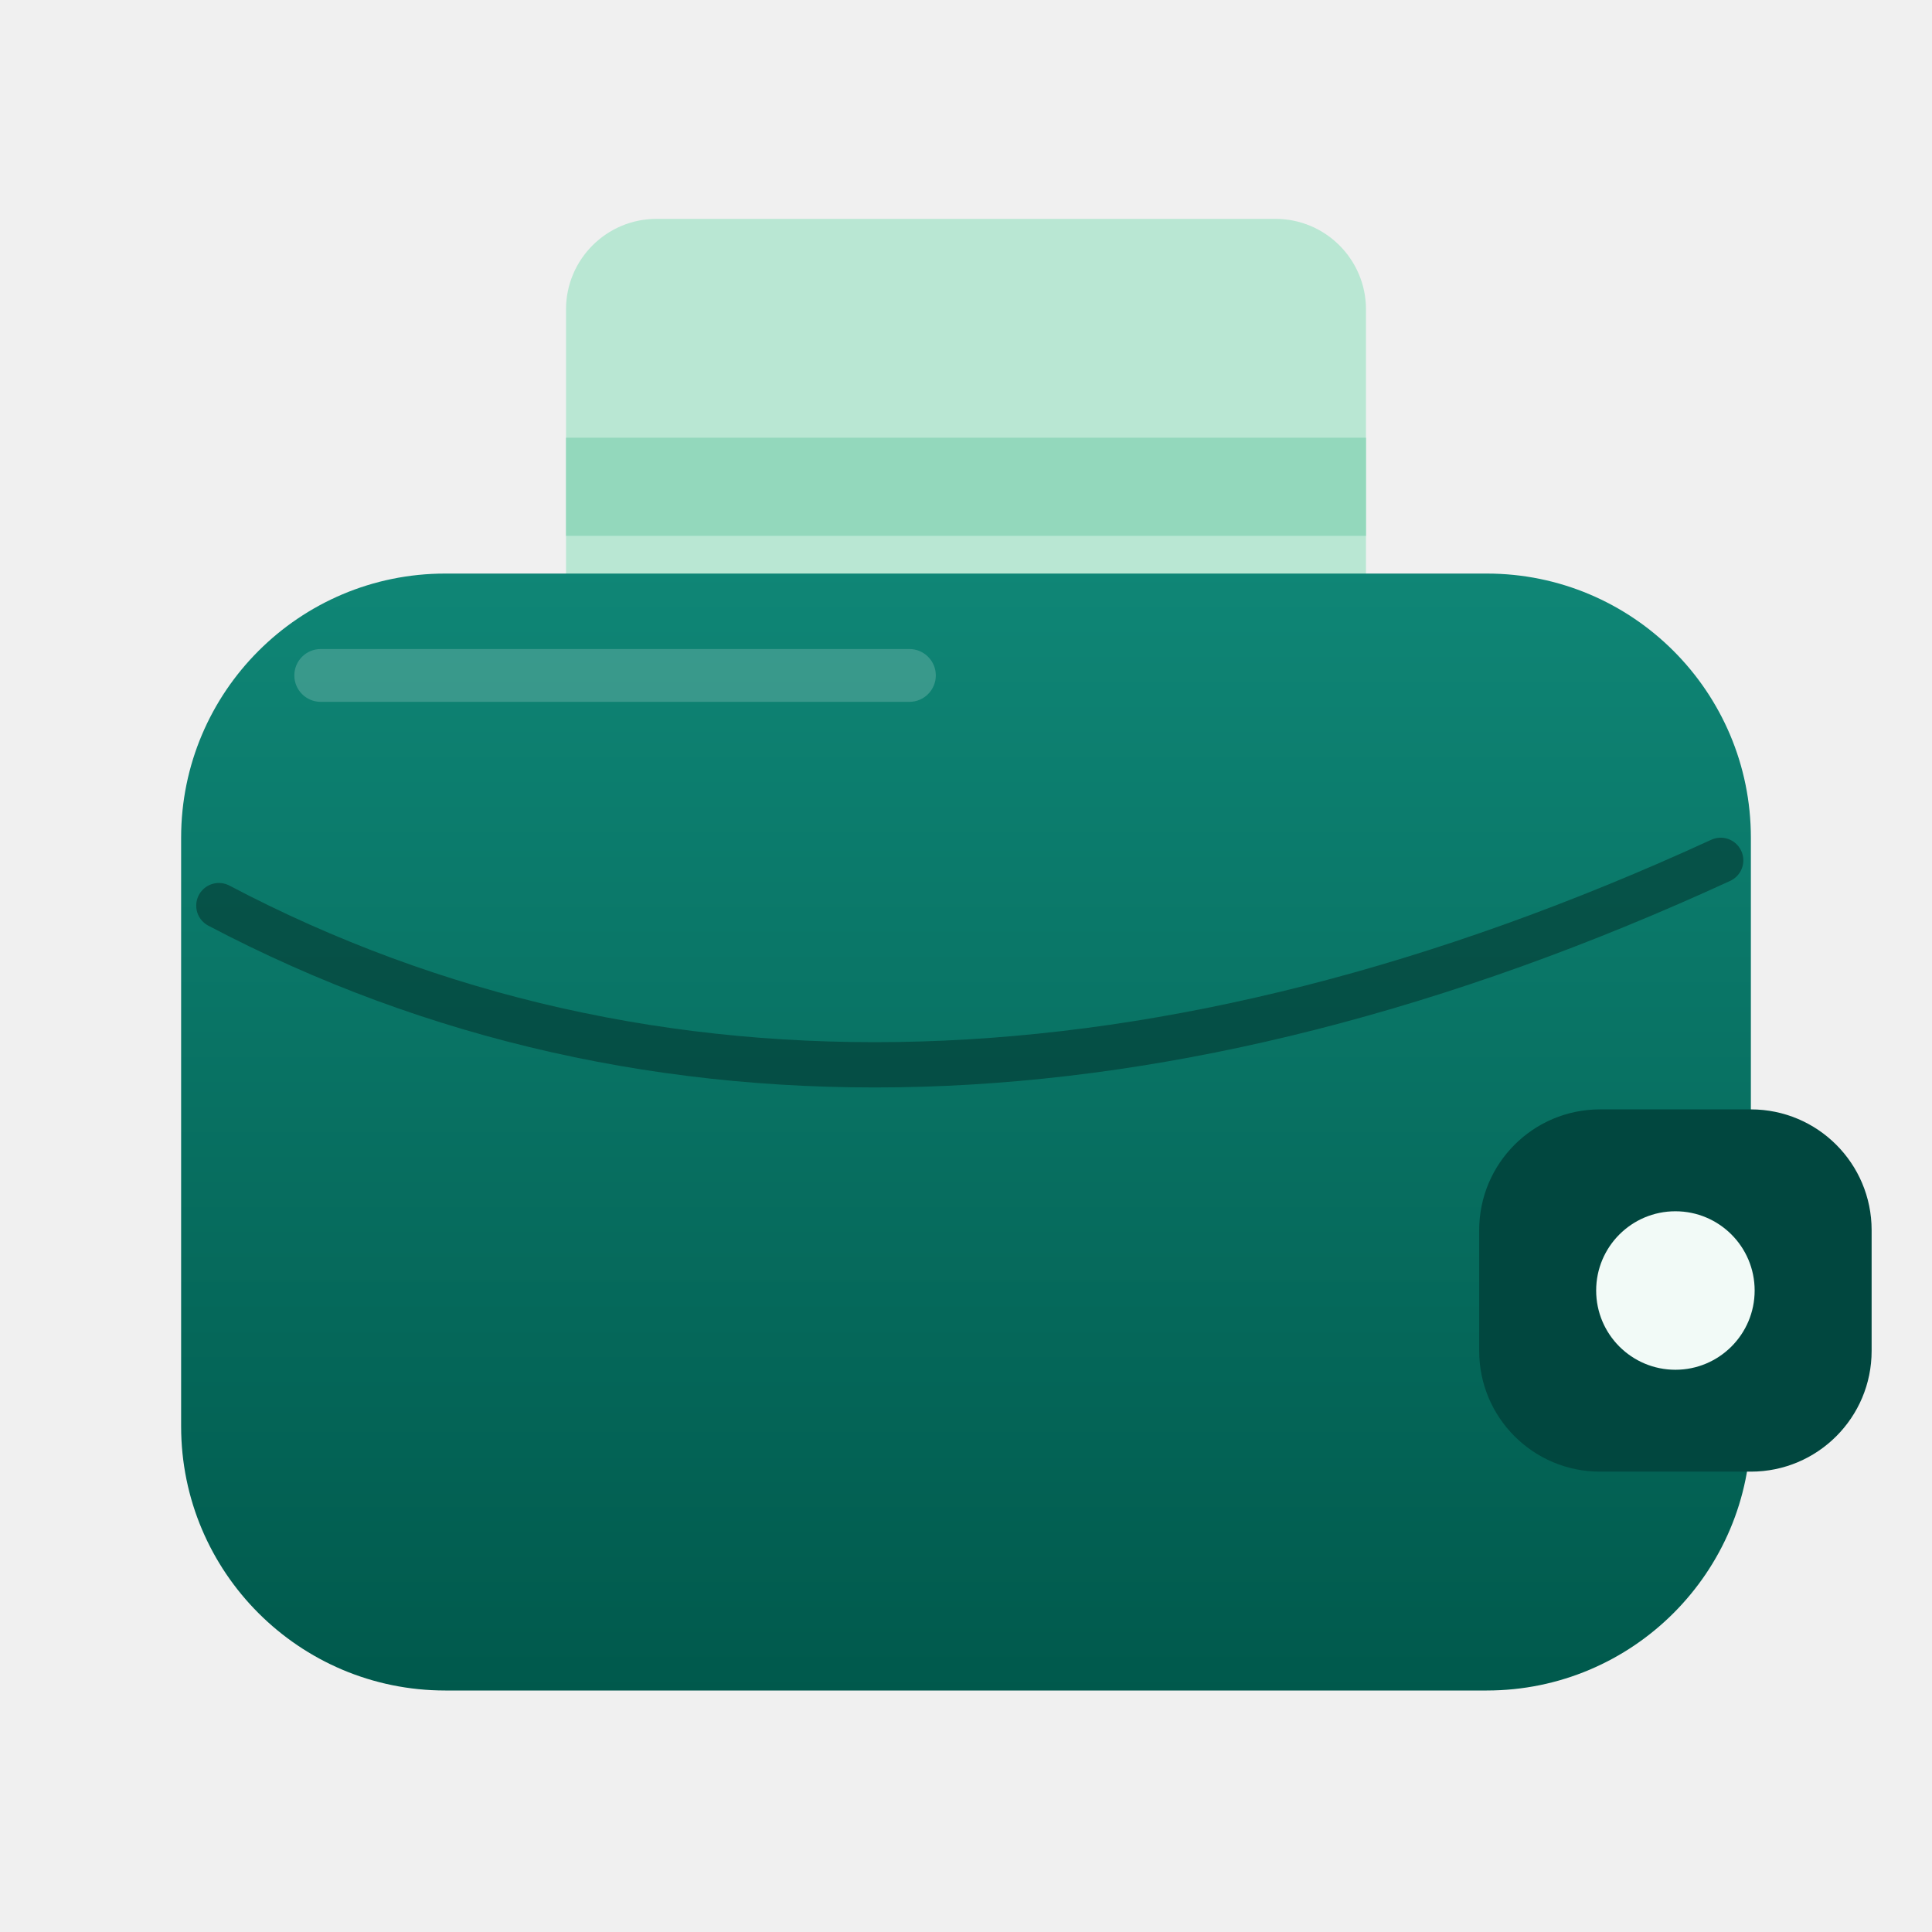
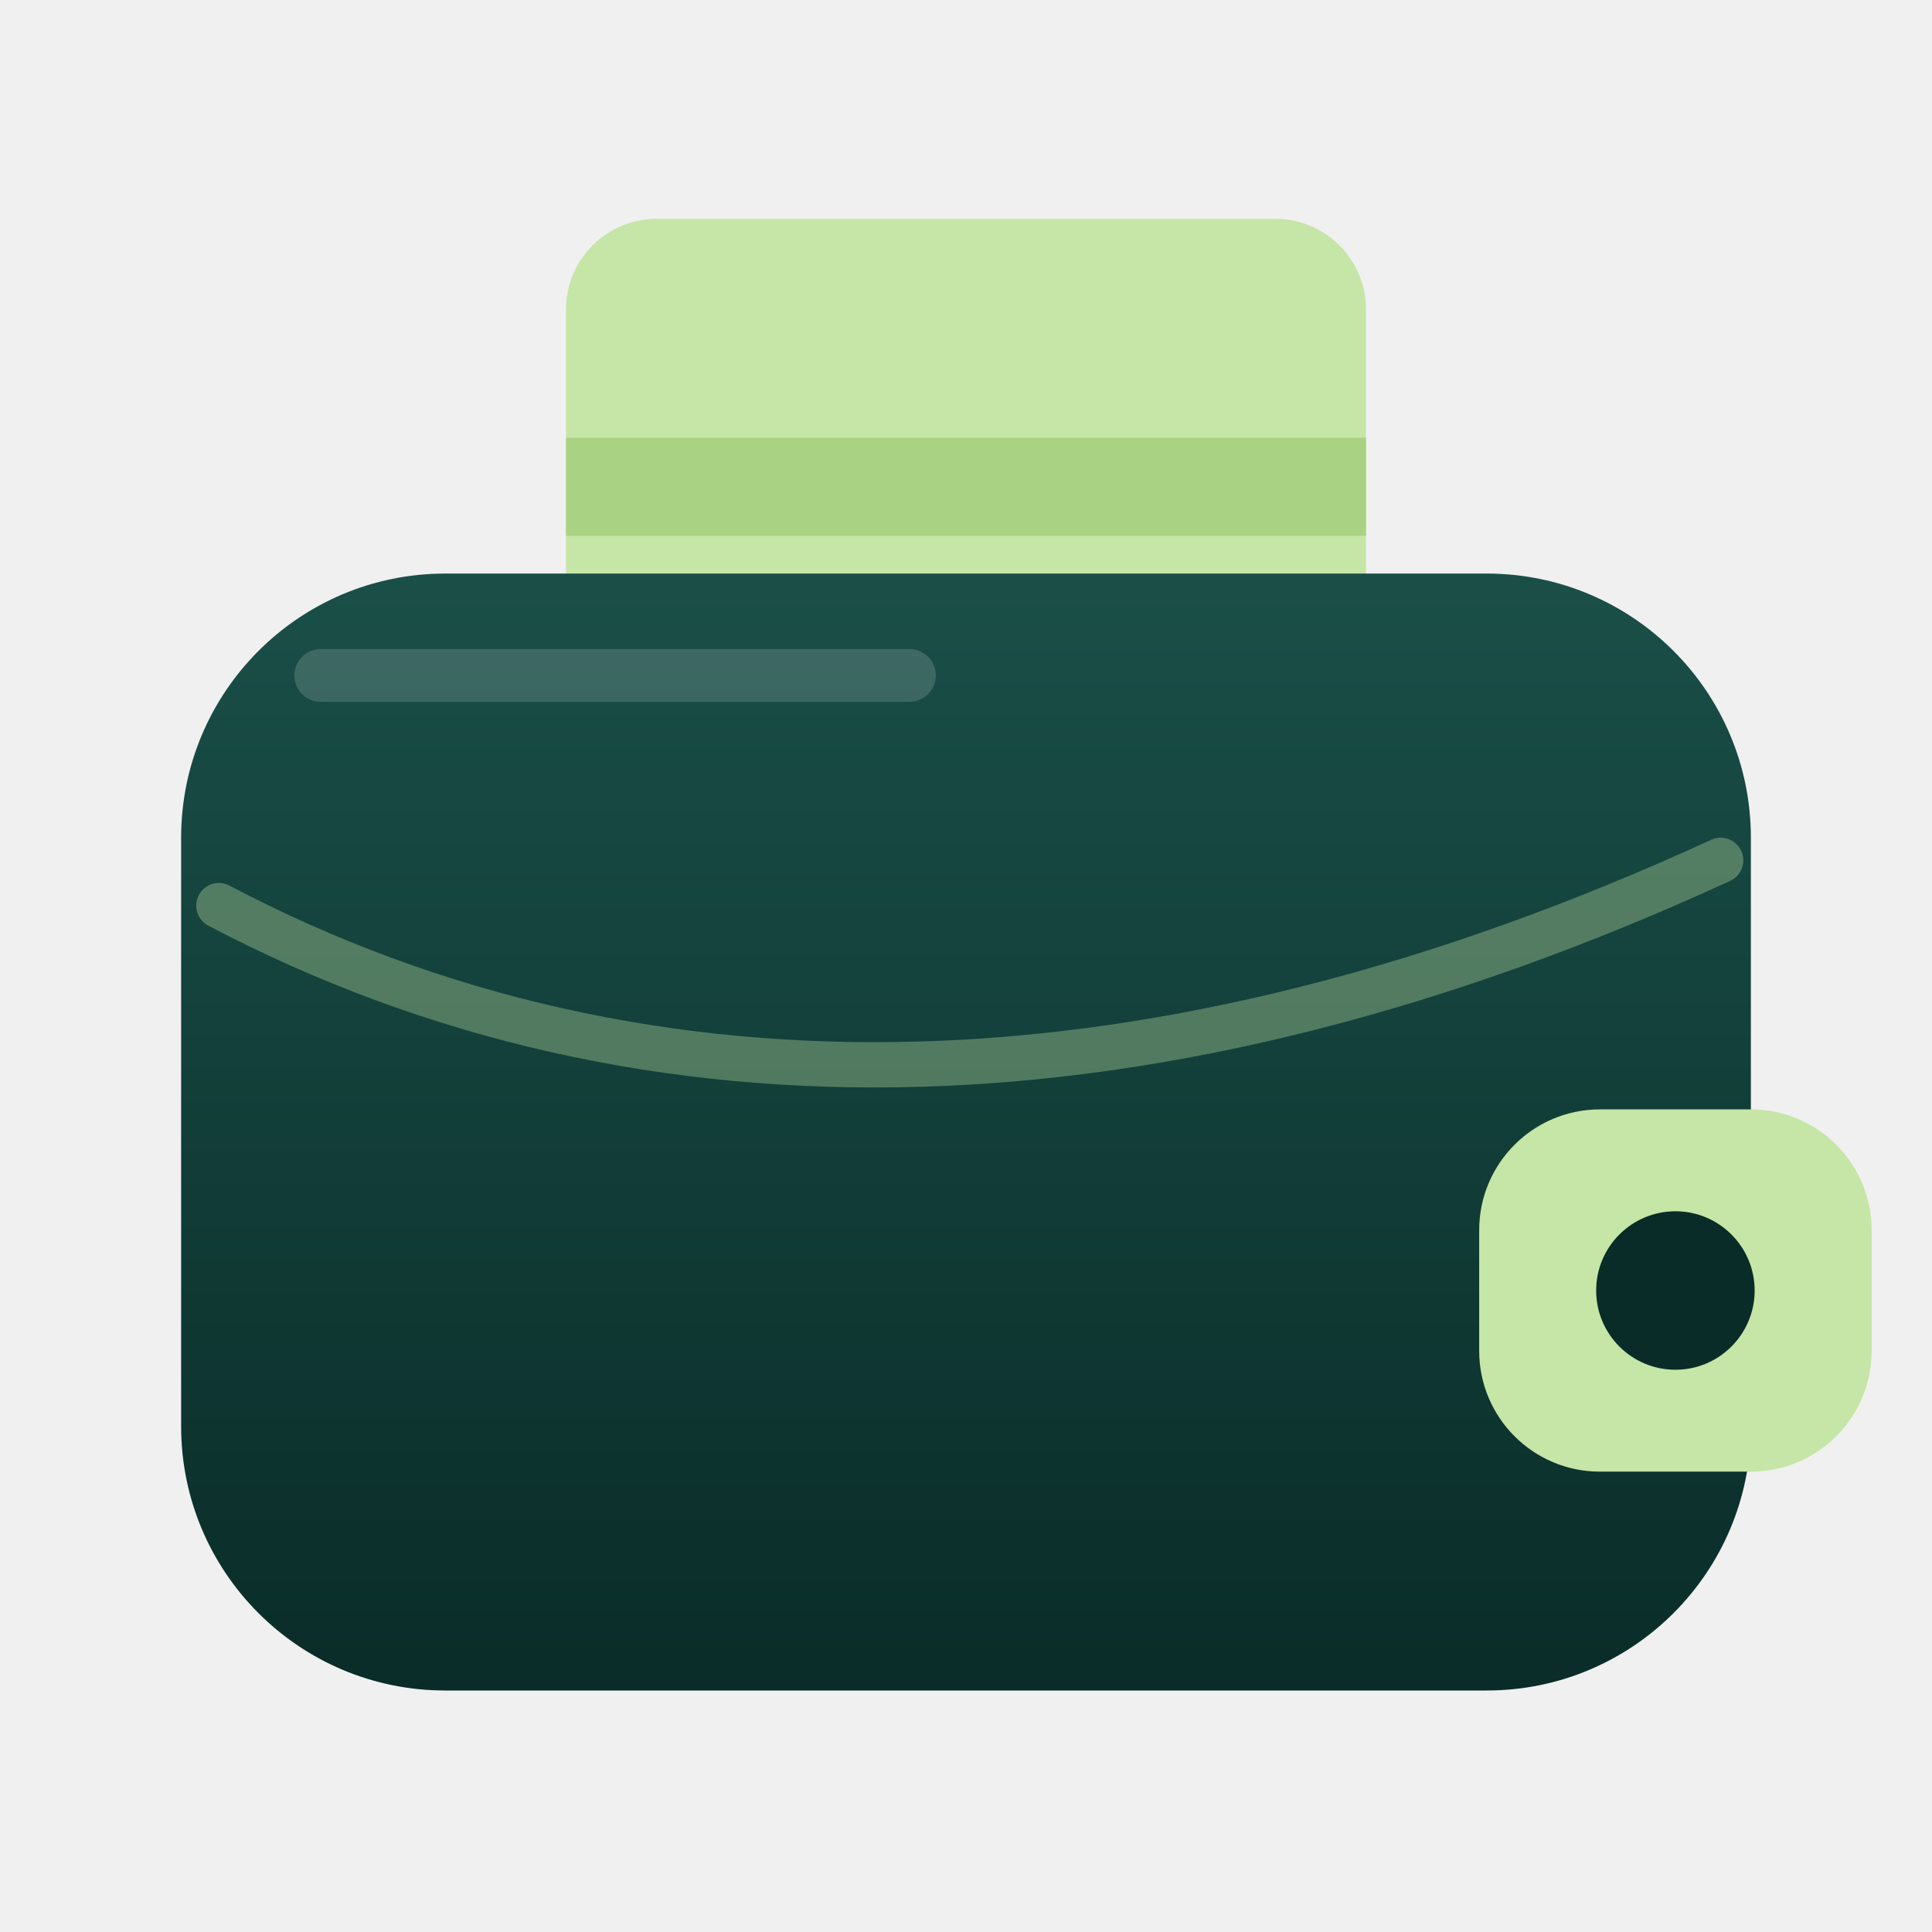
<svg xmlns="http://www.w3.org/2000/svg" viewBox="0 0 512 512">
  <defs>
    <linearGradient id="body" x1="0" y1="0" x2="0" y2="1">
-       <stop offset="0" stop-color="#0F8676" />
-       <stop offset="1" stop-color="#00594C" />
+       <stop offset="0" stop-color="#1A4F48" />
+       <stop offset="1" stop-color="#0A2C28" />
    </linearGradient>
  </defs>
-   <rect x="150" y="58" width="212" height="148" rx="24" fill="#B9E7D3" />
-   <rect x="150" y="116" width="212" height="26" fill="#93D8BC" />
+   <rect x="150" y="58" width="212" height="148" rx="24" fill="#C5E6A6" />
+   <rect x="150" y="116" width="212" height="26" fill="#A9D383" />
  <rect x="48" y="152" width="416" height="296" rx="70" fill="url(#body)" />
-   <rect x="78" y="172" width="170" height="14" rx="7" fill="#ffffff" opacity="0.18" />
-   <path d="M58 240 C172 300 308 296 456 228" stroke="#02312B" stroke-width="12" fill="none" opacity="0.55" stroke-linecap="round" />
-   <rect x="392" y="294" width="104" height="96" rx="32" fill="#01473F" />
-   <circle cx="444" cy="342" r="21" fill="#F2FAF7" />
+   <rect x="78" y="172" width="170" height="14" rx="7" fill="#ffffff" opacity="0.16" />
+   <path d="M58 240 C172 300 308 296 456 228" stroke="#C5E6A6" stroke-width="12" fill="none" opacity="0.35" stroke-linecap="round" />
+   <rect x="392" y="294" width="104" height="96" rx="32" fill="#C5E6A6" />
+   <circle cx="444" cy="342" r="21" fill="#0A2C28" />
</svg>
